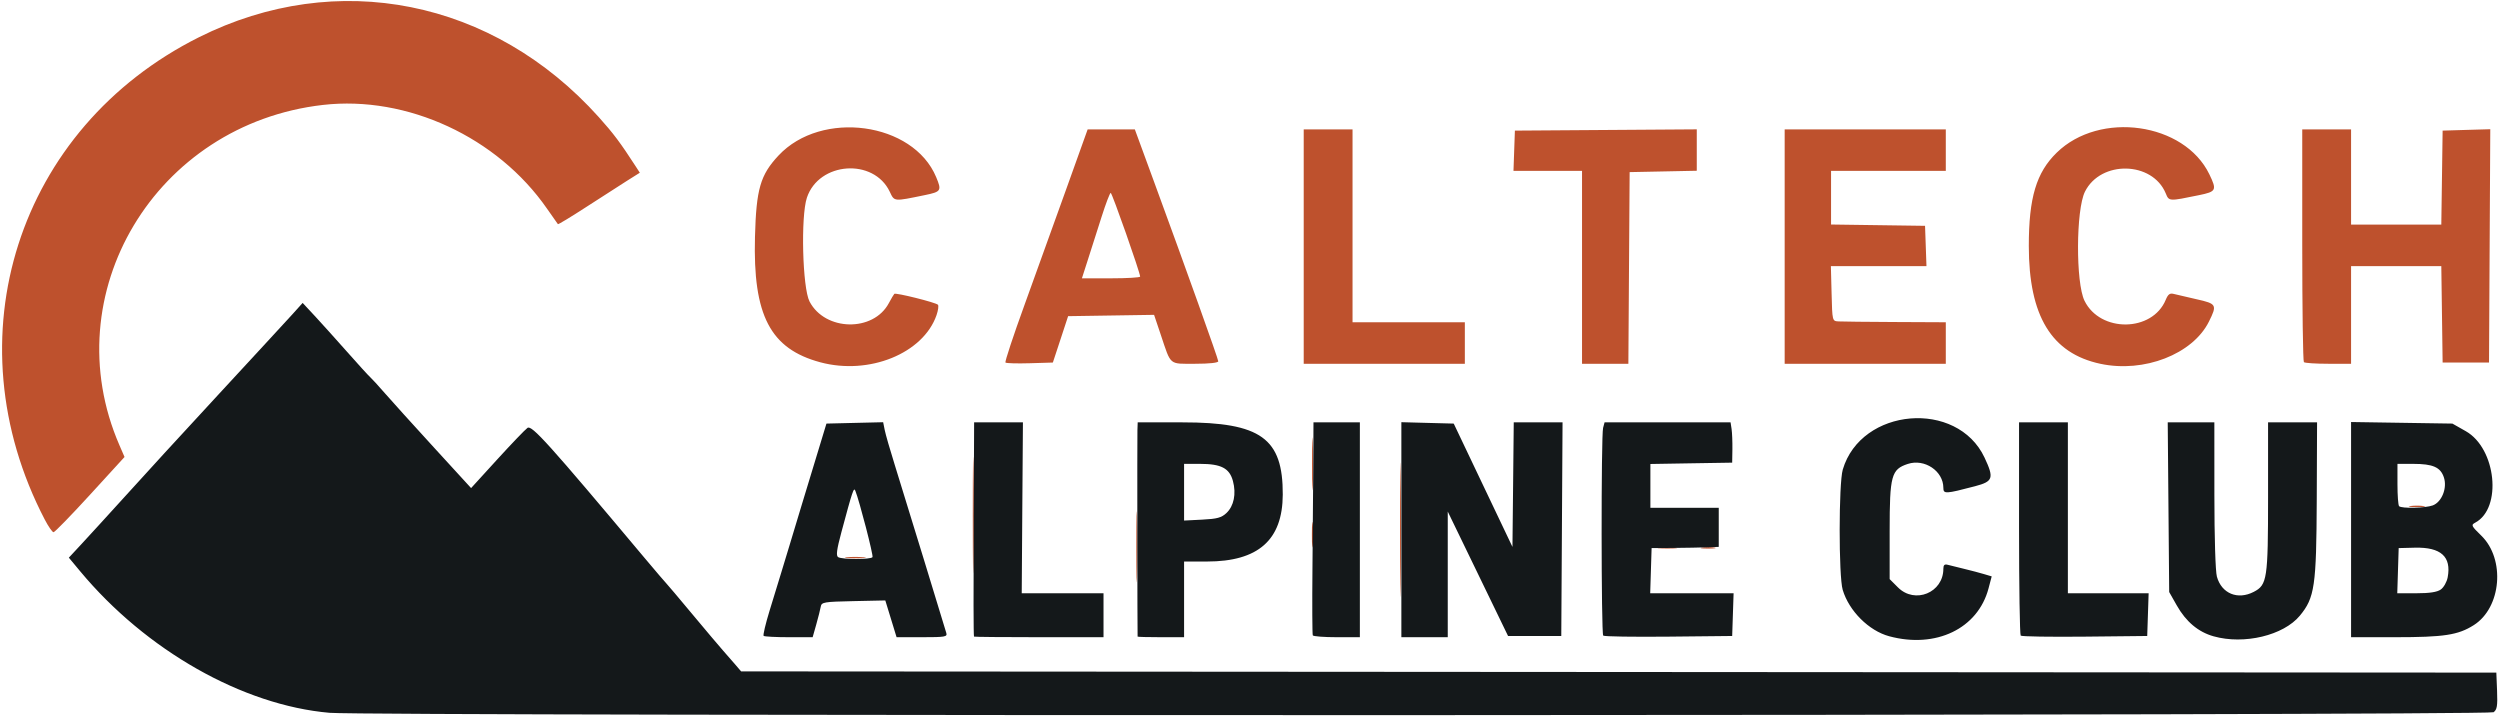
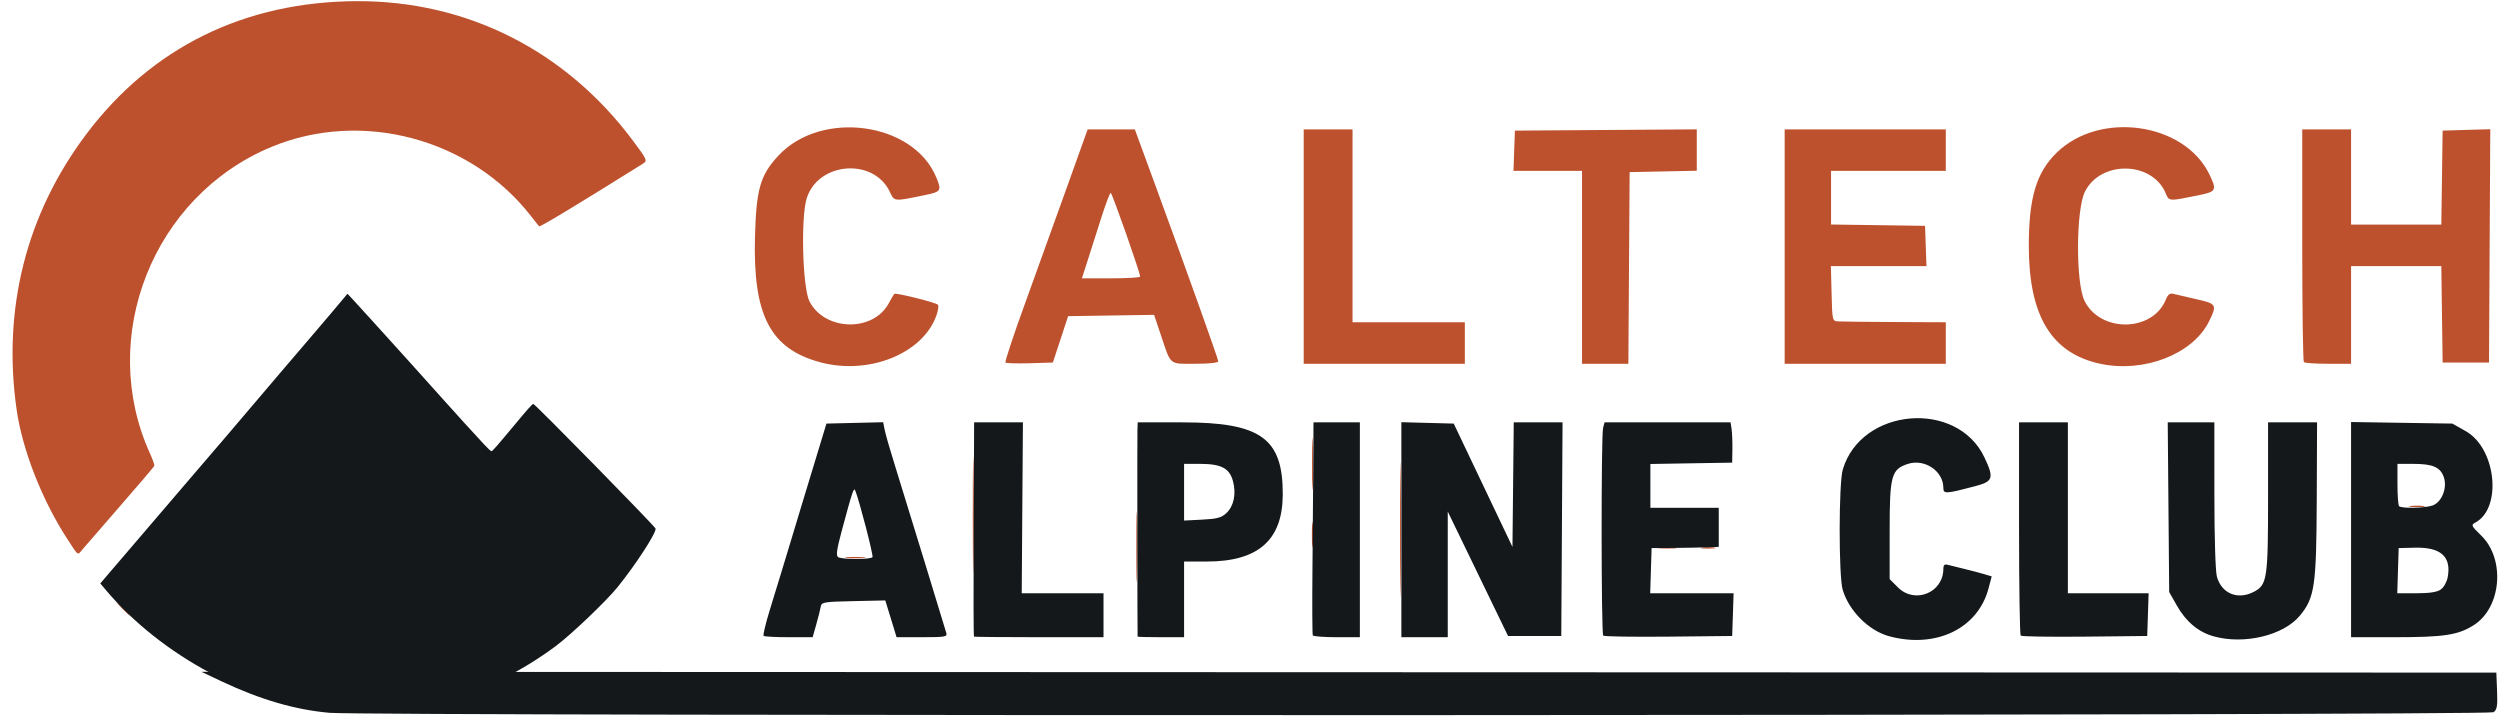
<svg xmlns="http://www.w3.org/2000/svg" viewBox="0 0 1024 293" role="img" aria-label="Caltech Alpine Club">
-   <path fill="#be512d" d="M573.46 217C573.46 192.52 573.59 182.51 573.75 194.75C573.91 206.99 573.91 227.01 573.75 239.25C573.59 251.49 573.46 241.48 573.46 217ZM398.45 211C398.45 189.82 398.59 181.16 398.75 191.75C398.91 202.34 398.91 219.66 398.75 230.25C398.59 240.84 398.45 232.18 398.45 211ZM465.43 224C465.43 211.07 465.57 205.79 465.75 212.25C465.92 218.71 465.92 229.29 465.75 235.75C465.57 242.21 465.43 236.93 465.43 224ZM346.73 228.28C348.5 228.06 351.65 228.05 353.73 228.27C355.8 228.49 354.35 228.67 350.5 228.67C346.65 228.68 344.95 228.5 346.73 228.28ZM537.35 219C537.35 214.32 537.52 212.41 537.73 214.75C537.94 217.09 537.94 220.91 537.73 223.25C537.52 225.59 537.35 223.68 537.35 219ZM679.75 224.28C681.54 224.05 684.46 224.05 686.25 224.28C688.04 224.5 686.58 224.68 683 224.68C679.42 224.68 677.96 224.5 679.75 224.28ZM697.26 224.28C698.78 224.05 701.03 224.06 702.26 224.3C703.49 224.53 702.25 224.72 699.5 224.71C696.75 224.71 695.74 224.51 697.26 224.28ZM18.3 212.75C-20.36 138.49 7.18 52.45 81.5 15.25C137.96 -13.01 201.98 -0.22 245.26 47.97C251.26 54.65 254.11 58.45 260.37 68.12L262.07 70.75L256.78 74.08C253.88 75.91 246.39 80.72 240.15 84.77C233.91 88.82 228.68 91.99 228.52 91.82C228.36 91.64 226.36 88.8 224.08 85.5C203.75 56.17 166.74 39.03 132.28 42.98C63.61 50.85 22.02 120.38 48.91 182.34L51.01 187.18L36.92 202.59C29.17 211.07 22.42 218 21.93 218C21.44 218 19.8 215.64 18.3 212.75ZM987.25 207.28C988.76 207.05 991.24 207.05 992.75 207.28C994.26 207.51 993.02 207.7 990 207.7C986.98 207.7 985.74 207.51 987.25 207.28ZM537.41 190C537.41 180.38 537.56 176.44 537.74 181.25C537.93 186.06 537.93 193.94 537.74 198.75C537.56 203.56 537.41 199.62 537.41 190ZM336.02 148.4C315.5 142.88 308.37 129.21 309.24 97C309.76 77.39 311.42 71.68 318.88 63.7C336.49 44.87 374.04 50 383.44 72.52C385.79 78.13 385.53 78.54 378.75 79.93C365.95 82.57 366.38 82.61 364.45 78.54C357.85 64.63 335.4 66.24 330.5 80.99C327.94 88.7 328.69 117.94 331.59 123.5C337.95 135.69 357.73 136.09 364.07 124.16C365.05 122.33 366.05 120.62 366.31 120.36C366.87 119.79 383.24 123.88 384.17 124.82C384.54 125.2 384.28 127.12 383.6 129.09C378.14 144.77 355.99 153.76 336.02 148.4ZM860.36 149.02C840.3 144.75 831 129.45 831 100.76C831 80.95 834.07 70.69 842.43 62.53C860.08 45.29 894.68 50.19 904.94 71.37C908.1 77.9 907.81 78.48 900.75 79.93C888.3 82.49 888.45 82.5 887.08 79.19C881.62 66.01 860.47 65.56 854 78.5C850.3 85.9 850.18 115.82 853.82 123.21C860.28 136.33 881.59 136.07 887.08 122.81C888.04 120.5 888.77 119.97 890.4 120.4C891.56 120.71 895.76 121.69 899.75 122.58C907.96 124.41 908.2 124.87 904.76 131.76C898.11 145.08 878.19 152.82 860.36 149.02ZM411.84 148.5C411.52 148.19 415.06 137.49 419.7 124.72C424.33 111.95 432.03 90.59 436.81 77.25L445.5 53L455.17 53L464.83 53L466.39 57.25C467.25 59.59 470.18 67.58 472.9 75C485.91 110.46 499 147.05 499 147.98C499 148.6 495.33 149 489.54 149C478.67 149 479.75 149.9 475.49 137.23L472.71 128.96L455.1 129.23L437.5 129.5L434.38 139L431.25 148.5L421.83 148.78C416.64 148.94 412.15 148.81 411.84 148.5ZM534 101L534 53L544 53L554 53L554 92.5L554 132L577 132L600 132L600 140.5L600 149L567 149L534 149L534 101ZM648 109.5L648 70L633.96 70L619.92 70L620.21 61.75L620.5 53.5L657.75 53.24L695 52.98L695 61.46L695 69.94L681.25 70.22L667.5 70.5L667.24 109.75L666.98 149L657.49 149L648 149L648 109.5ZM731 101L731 53L764 53L797 53L797 61.5L797 70L773.5 70L750 70L750 80.98L750 91.96L769.25 92.23L788.5 92.5L788.79 100.75L789.08 109L769.51 109L749.93 109L750.22 120.25C750.5 131.46 750.51 131.5 753 131.65C754.38 131.73 764.84 131.85 776.25 131.9L797 132L797 140.5L797 149L764 149L731 149L731 101ZM943.67 148.33C943.3 147.97 943 126.37 943 100.33L943 53L953 53L963 53L963 72.5L963 92L981.48 92L999.96 92L1000.23 72.75L1000.5 53.5L1010.26 53.21L1020.02 52.93L1019.76 100.71L1019.5 148.5L1010 148.5L1000.5 148.5L1000.23 128.75L999.96 109L981.48 109L963 109L963 129L963 149L953.67 149C948.53 149 944.03 148.7 943.67 148.33ZM467 113.29C467 111.67 455.51 79 454.95 79C454.61 79 452.93 83.39 451.23 88.75C449.52 94.11 447.01 101.99 445.64 106.25L443.15 114L455.08 114C461.63 114 467 113.68 467 113.29Z" />
-   <path fill="#14181a" d="M135 291.97C99.39 288.87 59.77 266.38 32.81 233.96L28.2 228.42L33.35 222.88C36.18 219.83 44.58 210.65 52 202.46C59.42 194.28 66.4 186.62 67.5 185.45C69.88 182.92 75.77 176.52 90 161.02C95.78 154.73 103.88 145.96 108 141.53C112.12 137.1 117.4 131.36 119.73 128.78L123.96 124.08L128.82 129.29C131.49 132.16 137.45 138.78 142.07 144C146.69 149.22 150.99 153.95 151.64 154.5C152.28 155.05 154.99 158.01 157.65 161.07C160.32 164.14 169.35 174.13 177.73 183.28L192.96 199.92L203.64 188.21C209.52 181.77 215.1 175.94 216.06 175.26C217.82 174.01 224.54 181.47 263.94 228.44C268.59 233.97 272.64 238.72 272.96 239C273.27 239.28 278.02 244.89 283.51 251.49C289.01 258.08 294.7 264.83 296.18 266.49C297.65 268.14 299.91 270.74 301.21 272.25L303.56 275L663.03 275.25L1022.5 275.5L1022.8 282.98C1023.04 289.15 1022.79 290.68 1021.36 291.73C1019.41 293.15 151.32 293.39 135 291.97ZM773.82 260.61C765.48 258.36 757.36 250.26 754.77 241.6C753.1 236.02 753.12 198.02 754.8 192.34C762.31 166.92 801.65 163.59 812.86 187.42C816.83 195.87 816.39 197.2 809 199.15C796.83 202.35 796 202.39 796 199.8C795.99 192.93 788.28 187.76 781.42 190.03C774.69 192.25 774.01 194.75 774 217.35L774 237.2L777.4 240.6C784.34 247.54 796 242.76 796 232.98C796 231.46 796.49 230.99 797.75 231.33C798.71 231.58 801.75 232.33 804.5 233C807.25 233.66 810.92 234.63 812.65 235.15L815.8 236.09L814.5 241.02C810.15 257.48 792.96 265.76 773.82 260.61ZM906.71 260.64C900.4 258.86 895.41 254.68 891.61 247.98L888.5 242.5L888.2 207.75L887.9 173L897.45 173L907 173L907.01 202.75C907.01 220.05 907.44 234.05 908.04 236.2C909.96 243.12 916.55 245.84 923.13 242.43C928.64 239.58 929 237.22 929 203.53L929 173L939.04 173L949.07 173L948.94 204.75C948.79 240.12 948.1 244.83 942.01 252.19C935.31 260.28 919.19 264.14 906.71 260.64ZM312.78 260.45C312.48 260.14 313.57 255.53 315.2 250.2C316.83 244.86 319.07 237.57 320.16 234C321.26 230.43 322.76 225.47 323.5 223C324.23 220.53 326.41 213.32 328.33 207C330.26 200.68 333.33 190.55 335.17 184.5L338.51 173.5L350.12 173.22L361.74 172.94L362.38 176.14C362.73 177.9 364.58 184.33 366.49 190.42C368.4 196.51 373.81 214.1 378.52 229.5C383.22 244.9 387.31 258.29 387.6 259.25C388.09 260.84 387.17 261 377.69 261L367.24 261L364.93 253.47L362.62 245.94L349.57 246.22C337.42 246.48 336.5 246.64 336.18 248.5C335.99 249.6 335.16 252.86 334.35 255.75L332.86 261L323.1 261C317.73 261 313.08 260.75 312.78 260.45ZM398.95 260.75C398.74 259.72 398.7 244.07 398.84 211.25L399 173L408.99 173L418.99 173L418.74 208L418.5 243L435.25 243L452 243L452 252L452 261L425.5 261C410.93 261 398.98 260.89 398.95 260.75ZM465.96 260.75C465.86 260.12 465.79 179.13 465.89 176.25L466 173L484.32 173C516.45 173 525.51 179.52 525.42 202.6C525.34 221.2 515.37 230 494.37 230L485 230L485 245.5L485 261L475.5 261C470.27 261 465.98 260.89 465.96 260.75ZM537.72 260.25C537.51 259.84 537.44 247.57 537.58 233C537.72 218.43 537.87 198.96 537.92 189.75L538 173L547.5 173L557 173L557 217L557 261L547.56 261C542.37 261 537.94 260.66 537.72 260.25ZM574 216.97L574 172.93L584.72 173.22L595.45 173.5L607.47 198.75L619.5 224.01L619.77 198.5L620.03 173L630.03 173L640.02 173L639.76 216.75L639.5 260.5L628.6 260.5L617.7 260.5L605.35 235.01L593 209.53L593 235.26L593 261L583.5 261L574 261L574 216.97ZM656.68 260.35C655.84 259.51 655.79 178.38 656.63 175.25L657.23 173L683.04 173L708.84 173L709.26 175.75C709.48 177.26 709.63 180.97 709.59 184L709.5 189.5L692.75 189.77L676 190.05L676 199.02L676 208L690 208L704 208L704 216L704 224L699.25 224.18C696.64 224.28 690.45 224.39 685.5 224.43L676.5 224.5L676.21 233.75L675.92 243L693 243L710.08 243L709.79 251.75L709.5 260.5L683.43 260.77C669.1 260.91 657.06 260.73 656.68 260.35ZM827.68 260.35C827.31 259.97 827 240.17 827 216.33L827 173L837 173L847 173L847 208L847 243L863.54 243L880.08 243L879.79 251.75L879.5 260.5L853.93 260.77C839.87 260.91 828.06 260.73 827.68 260.35ZM963 216.93L963 172.86L983.75 173.18L1004.5 173.5L1010 176.62C1022.45 183.68 1024.98 208.12 1013.87 214.07C1012.06 215.04 1012.23 215.4 1016.32 219.38C1026.25 229.02 1024.59 248.87 1013.26 256.05C1006.83 260.13 1001.13 261 980.95 261L963 261L963 216.93ZM999.74 241.47C1000.94 240.63 1002.21 238.38 1002.57 236.48C1004.16 228 999.8 224.07 989.12 224.33L982.5 224.5L982.21 233.75L981.92 243L989.74 243C995.13 243 998.23 242.53 999.74 241.47ZM357.38 228.2C357.8 227.51 352.08 205.38 350.34 201C349.72 199.43 349.21 200.95 344.64 217.97C342.72 225.12 342.39 227.63 343.3 228.2C344.9 229.22 356.75 229.22 357.38 228.2ZM502.34 210.15C505.41 207.27 506.42 202.27 505.01 197.02C503.6 191.78 500.18 190 491.55 190L485 190L485 201.61L485 213.22L492.44 212.84C498.52 212.54 500.32 212.05 502.34 210.15ZM996.48 207.01C1000.18 205.6 1002.45 199.88 1001.02 195.56C999.64 191.37 996.54 190 988.45 190L982 190L982 198.33C982 202.92 982.3 206.97 982.67 207.33C983.69 208.36 993.54 208.12 996.48 207.01Z" />
+   <path fill="#be512d" d="M573.46 217C573.46 192.52 573.59 182.51 573.75 194.75C573.91 206.99 573.91 227.01 573.75 239.25C573.59 251.49 573.46 241.48 573.46 217ZM398.45 211C398.45 189.82 398.59 181.16 398.75 191.75C398.91 202.34 398.91 219.66 398.75 230.25C398.59 240.84 398.45 232.18 398.45 211ZM465.43 224C465.43 211.07 465.57 205.79 465.75 212.25C465.92 218.71 465.92 229.29 465.75 235.75C465.57 242.21 465.43 236.93 465.43 224ZM346.73 228.28C348.5 228.06 351.65 228.05 353.73 228.27C355.8 228.49 354.35 228.67 350.5 228.67C346.65 228.68 344.95 228.5 346.73 228.28ZM537.35 219C537.35 214.32 537.52 212.41 537.73 214.75C537.94 217.09 537.94 220.91 537.73 223.25C537.52 225.59 537.35 223.68 537.35 219ZM679.75 224.28C681.54 224.05 684.46 224.05 686.25 224.28C688.04 224.5 686.58 224.68 683 224.68C679.42 224.68 677.96 224.5 679.75 224.28ZM697.26 224.28C698.78 224.05 701.03 224.06 702.26 224.3C703.49 224.53 702.25 224.72 699.5 224.71C696.75 224.71 695.74 224.51 697.26 224.28ZM987.25 207.28C988.76 207.05 991.24 207.05 992.75 207.28C994.26 207.51 993.02 207.7 990 207.7C986.98 207.7 985.74 207.51 987.25 207.28ZM537.41 190C537.41 180.38 537.56 176.44 537.74 181.25C537.93 186.06 537.93 193.94 537.74 198.75C537.56 203.56 537.41 199.62 537.41 190ZM336.02 148.4C315.5 142.88 308.37 129.21 309.24 97C309.76 77.39 311.42 71.68 318.88 63.7C336.49 44.87 374.04 50 383.44 72.52C385.79 78.13 385.53 78.54 378.75 79.93C365.95 82.57 366.38 82.61 364.45 78.54C357.85 64.63 335.4 66.24 330.5 80.99C327.94 88.7 328.69 117.94 331.59 123.5C337.95 135.69 357.73 136.09 364.07 124.16C365.05 122.33 366.05 120.62 366.31 120.36C366.87 119.79 383.24 123.88 384.17 124.82C384.54 125.2 384.28 127.12 383.6 129.09C378.14 144.77 355.99 153.76 336.02 148.4ZM860.36 149.02C840.3 144.75 831 129.45 831 100.76C831 80.95 834.07 70.69 842.43 62.53C860.08 45.29 894.68 50.19 904.94 71.37C908.1 77.9 907.81 78.48 900.75 79.93C888.3 82.49 888.45 82.5 887.08 79.19C881.62 66.01 860.47 65.56 854 78.5C850.3 85.9 850.18 115.82 853.82 123.21C860.28 136.33 881.59 136.07 887.08 122.81C888.04 120.5 888.77 119.97 890.4 120.4C891.56 120.71 895.76 121.69 899.75 122.58C907.96 124.41 908.2 124.87 904.76 131.76C898.11 145.08 878.19 152.82 860.36 149.02ZM411.84 148.5C411.52 148.19 415.06 137.49 419.7 124.72C424.33 111.95 432.03 90.59 436.81 77.25L445.5 53L455.17 53L464.83 53L466.39 57.25C467.25 59.59 470.18 67.58 472.9 75C485.91 110.46 499 147.05 499 147.98C499 148.6 495.33 149 489.54 149C478.67 149 479.75 149.9 475.49 137.23L472.71 128.96L455.1 129.23L437.5 129.5L434.38 139L431.25 148.5L421.83 148.78C416.64 148.94 412.15 148.81 411.84 148.5ZM534 101L534 53L544 53L554 53L554 92.5L554 132L577 132L600 132L600 140.5L600 149L567 149L534 149L534 101ZM648 109.5L648 70L633.96 70L619.92 70L620.21 61.75L620.5 53.5L657.75 53.24L695 52.98L695 61.46L695 69.94L681.25 70.22L667.5 70.5L667.24 109.75L666.98 149L657.49 149L648 149L648 109.5ZM731 101L731 53L764 53L797 53L797 61.5L797 70L773.5 70L750 70L750 80.98L750 91.96L769.25 92.23L788.5 92.5L788.79 100.75L789.08 109L769.51 109L749.93 109L750.22 120.25C750.5 131.46 750.51 131.5 753 131.65C754.38 131.73 764.84 131.85 776.25 131.9L797 132L797 140.5L797 149L764 149L731 149L731 101ZM943.67 148.33C943.3 147.97 943 126.37 943 100.33L943 53L953 53L963 53L963 72.5L963 92L981.48 92L999.96 92L1000.23 72.75L1000.5 53.5L1010.26 53.21L1020.02 52.93L1019.76 100.71L1019.5 148.5L1010 148.5L1000.5 148.5L1000.23 128.75L999.96 109L981.48 109L963 109L963 129L963 149L953.67 149C948.53 149 944.03 148.7 943.67 148.33ZM467 113.29C467 111.67 455.51 79 454.95 79C454.61 79 452.93 83.39 451.23 88.75C449.52 94.11 447.01 101.99 445.64 106.25L443.15 114L455.08 114C461.63 114 467 113.68 467 113.29Z" />
+   <path fill="#14181a" d="M135 291.97C120.92 290.74 106.59 286.56 90.71 279.06L82.5 275.17L552.5 275.34L1022.5 275.5L1022.8 282.98C1023.04 289.15 1022.79 290.68 1021.36 291.73C1019.41 293.15 151.32 293.39 135 291.97ZM773.82 260.61C765.48 258.36 757.36 250.26 754.77 241.6C753.1 236.02 753.12 198.02 754.8 192.34C762.31 166.92 801.65 163.59 812.86 187.42C816.83 195.87 816.39 197.2 809 199.15C796.83 202.35 796 202.39 796 199.8C795.99 192.93 788.28 187.76 781.42 190.03C774.69 192.25 774.01 194.75 774 217.35L774 237.2L777.4 240.6C784.34 247.54 796 242.76 796 232.98C796 231.46 796.49 230.99 797.75 231.33C798.71 231.58 801.75 232.33 804.5 233C807.25 233.66 810.92 234.63 812.65 235.15L815.8 236.09L814.5 241.02C810.15 257.48 792.96 265.76 773.82 260.61ZM906.71 260.64C900.4 258.86 895.41 254.68 891.61 247.98L888.5 242.5L888.2 207.75L887.9 173L897.45 173L907 173L907.01 202.75C907.01 220.05 907.44 234.05 908.04 236.2C909.96 243.12 916.55 245.84 923.13 242.43C928.64 239.58 929 237.22 929 203.53L929 173L939.04 173L949.07 173L948.94 204.75C948.79 240.12 948.1 244.83 942.01 252.19C935.31 260.28 919.19 264.14 906.71 260.64ZM312.78 260.45C312.48 260.14 313.57 255.53 315.2 250.2C316.83 244.86 319.07 237.57 320.16 234C321.26 230.43 322.76 225.47 323.5 223C324.23 220.53 326.41 213.32 328.33 207C330.26 200.68 333.33 190.55 335.17 184.5L338.51 173.5L350.12 173.22L361.74 172.94L362.38 176.14C362.73 177.9 364.58 184.33 366.49 190.42C368.4 196.51 373.81 214.1 378.52 229.5C383.22 244.9 387.31 258.29 387.6 259.25C388.09 260.84 387.17 261 377.69 261L367.24 261L364.93 253.47L362.62 245.94L349.57 246.22C337.42 246.48 336.5 246.64 336.18 248.5C335.99 249.6 335.16 252.86 334.35 255.75L332.86 261L323.1 261C317.73 261 313.08 260.75 312.78 260.45ZM398.95 260.75C398.74 259.72 398.7 244.07 398.84 211.25L399 173L408.99 173L418.99 173L418.74 208L418.5 243L435.25 243L452 243L452 252L452 261L425.5 261C410.93 261 398.98 260.89 398.95 260.75ZM465.96 260.75C465.86 260.12 465.79 179.13 465.89 176.25L466 173L484.32 173C516.45 173 525.51 179.52 525.42 202.6C525.34 221.2 515.37 230 494.37 230L485 230L485 245.5L485 261L475.5 261C470.27 261 465.98 260.89 465.96 260.75ZM537.72 260.25C537.51 259.84 537.44 247.57 537.58 233C537.72 218.43 537.87 198.96 537.92 189.75L538 173L547.5 173L557 173L557 217L557 261L547.56 261C542.37 261 537.94 260.66 537.72 260.25ZM574 216.97L574 172.93L584.72 173.22L595.45 173.5L607.47 198.75L619.5 224.01L619.77 198.5L620.03 173L630.03 173L640.02 173L639.76 216.75L639.5 260.5L628.6 260.5L617.7 260.5L605.35 235.01L593 209.53L593 235.26L593 261L583.5 261L574 261L574 216.97ZM656.68 260.35C655.84 259.51 655.79 178.38 656.63 175.25L657.23 173L683.04 173L708.84 173L709.26 175.75C709.48 177.26 709.63 180.97 709.59 184L709.5 189.5L692.75 189.77L676 190.05L676 199.02L676 208L690 208L704 208L704 216L704 224L699.25 224.18C696.64 224.28 690.45 224.39 685.5 224.43L676.5 224.5L676.21 233.75L675.92 243L693 243L710.08 243L709.79 251.75L709.5 260.5L683.43 260.77C669.1 260.91 657.06 260.73 656.68 260.35ZM827.68 260.35C827.31 259.97 827 240.17 827 216.33L827 173L837 173L847 173L847 208L847 243L863.54 243L880.08 243L879.79 251.75L879.5 260.5L853.93 260.77C839.87 260.91 828.06 260.73 827.68 260.35ZM963 216.93L963 172.86L983.75 173.18L1004.5 173.5L1010 176.62C1022.45 183.68 1024.98 208.12 1013.87 214.07C1012.06 215.04 1012.23 215.4 1016.32 219.38C1026.25 229.02 1024.59 248.87 1013.26 256.05C1006.83 260.13 1001.13 261 980.95 261L963 261L963 216.93ZM999.74 241.47C1000.94 240.63 1002.21 238.38 1002.57 236.48C1004.16 228 999.8 224.07 989.12 224.33L982.5 224.5L982.21 233.75L981.92 243L989.74 243C995.13 243 998.23 242.53 999.74 241.47ZM357.38 228.2C357.8 227.51 352.08 205.38 350.34 201C349.72 199.43 349.21 200.95 344.64 217.97C342.72 225.12 342.39 227.63 343.3 228.2C344.9 229.22 356.75 229.22 357.38 228.2ZM502.34 210.15C505.41 207.27 506.42 202.27 505.01 197.02C503.6 191.78 500.18 190 491.55 190L485 190L485 201.61L485 213.22L492.44 212.84C498.52 212.54 500.32 212.05 502.34 210.15ZM996.48 207.01C1000.18 205.6 1002.45 199.88 1001.02 195.56C999.64 191.37 996.54 190 988.45 190L982 190L982 198.33C982 202.92 982.3 206.97 982.67 207.33C983.69 208.36 993.54 208.12 996.48 207.01Z" />
+   <g transform="matrix(0.57,0,0,0.57,-8.97,0.15)">
+     <path fill="#be512d" d="M104 437.5C101.57 435.02 99.81 433 100.08 433C100.36 433 102.57 435.02 105 437.5C107.43 439.98 109.19 442 108.92 442C108.64 442 106.43 439.98 104 437.5ZM64.23 387.25C45.81 358.92 31.72 322.85 27.59 293.5C17.45 221.4 34.66 153.55 77.59 96.36C124.56 33.79 191.71 0.79 272.5 0.57C351.37 0.35 422.16 36.11 470.3 100.47C480.79 114.49 481.12 115.25 477.75 117.36C428.52 148.11 403.7 163.08 403.11 162.38C402.7 161.9 400.04 158.53 397.21 154.9C353.81 99.24 275.74 78.43 210.94 105.25C125.65 140.54 85.45 242.08 123.62 325.83C125.51 329.99 126.87 333.91 126.62 334.54C126.38 335.17 115.23 348.25 101.84 363.62C88.45 378.98 76.29 393 74.81 394.78C71.34 398.94 72.25 399.58 64.23 387.25Z" />
+     <path fill="#14181a" d="M255.5 510.82C196.64 505.7 131.86 471.24 91.82 423.75L87.81 418.99L92.71 413.25C108.49 394.75 151.65 344.33 152.49 343.4C154.92 340.75 194.12 294.8 219.81 264.5C230.06 252.4 239.07 241.87 239.81 241.1C240.56 240.32 246.63 233.2 253.3 225.26L265.44 210.83L269.97 215.68C272.46 218.34 278.32 224.78 283 229.98C287.68 235.19 294.2 242.39 297.5 246C300.8 249.61 306.88 256.33 311 260.94C315.12 265.54 318.95 269.81 319.5 270.41C320.05 271.01 326.56 278.25 333.96 286.5C346.58 300.57 351.49 305.97 363.32 318.78C365.97 321.65 368.48 324 368.91 324C369.56 324 373.17 319.88 385.13 305.5C394.91 293.74 398.25 290 398.96 290C400.21 290 486.45 377.94 486.83 379.59C487.49 382.51 472.49 405.62 459.55 421.61C451.32 431.79 426.12 455.81 415 464.08C367.69 499.28 311.64 515.71 255.5 510.82Z" />
+   </g>
</svg>
